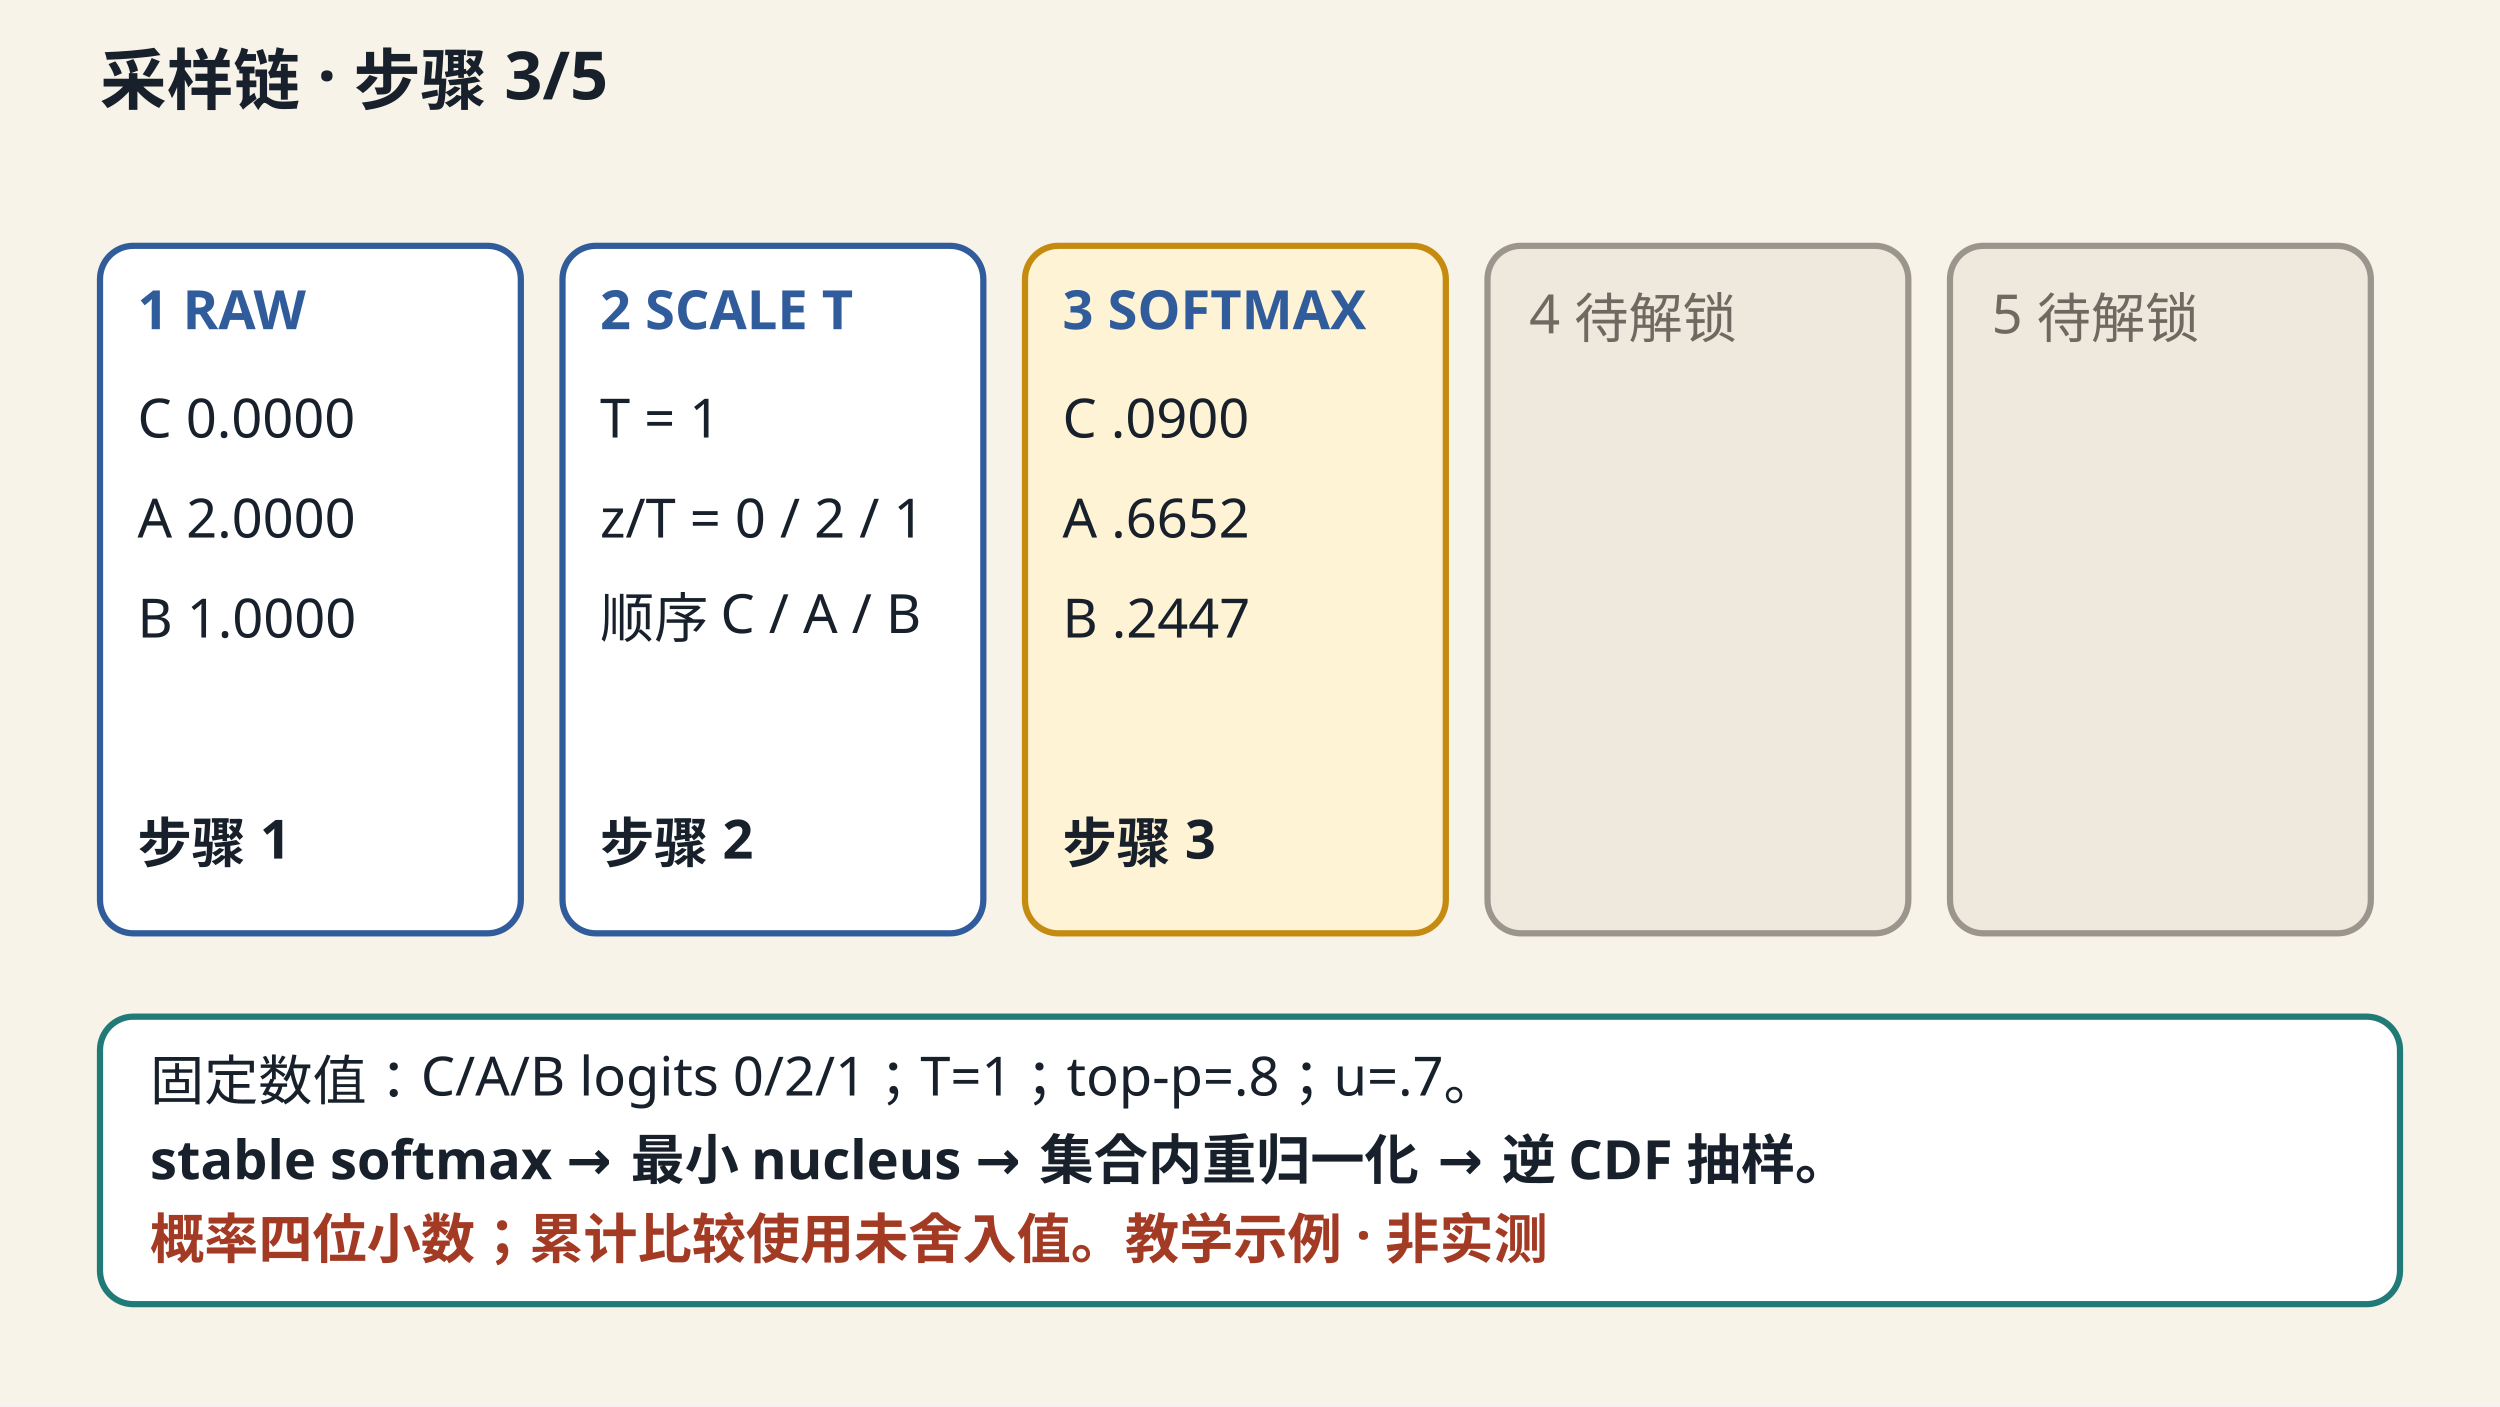
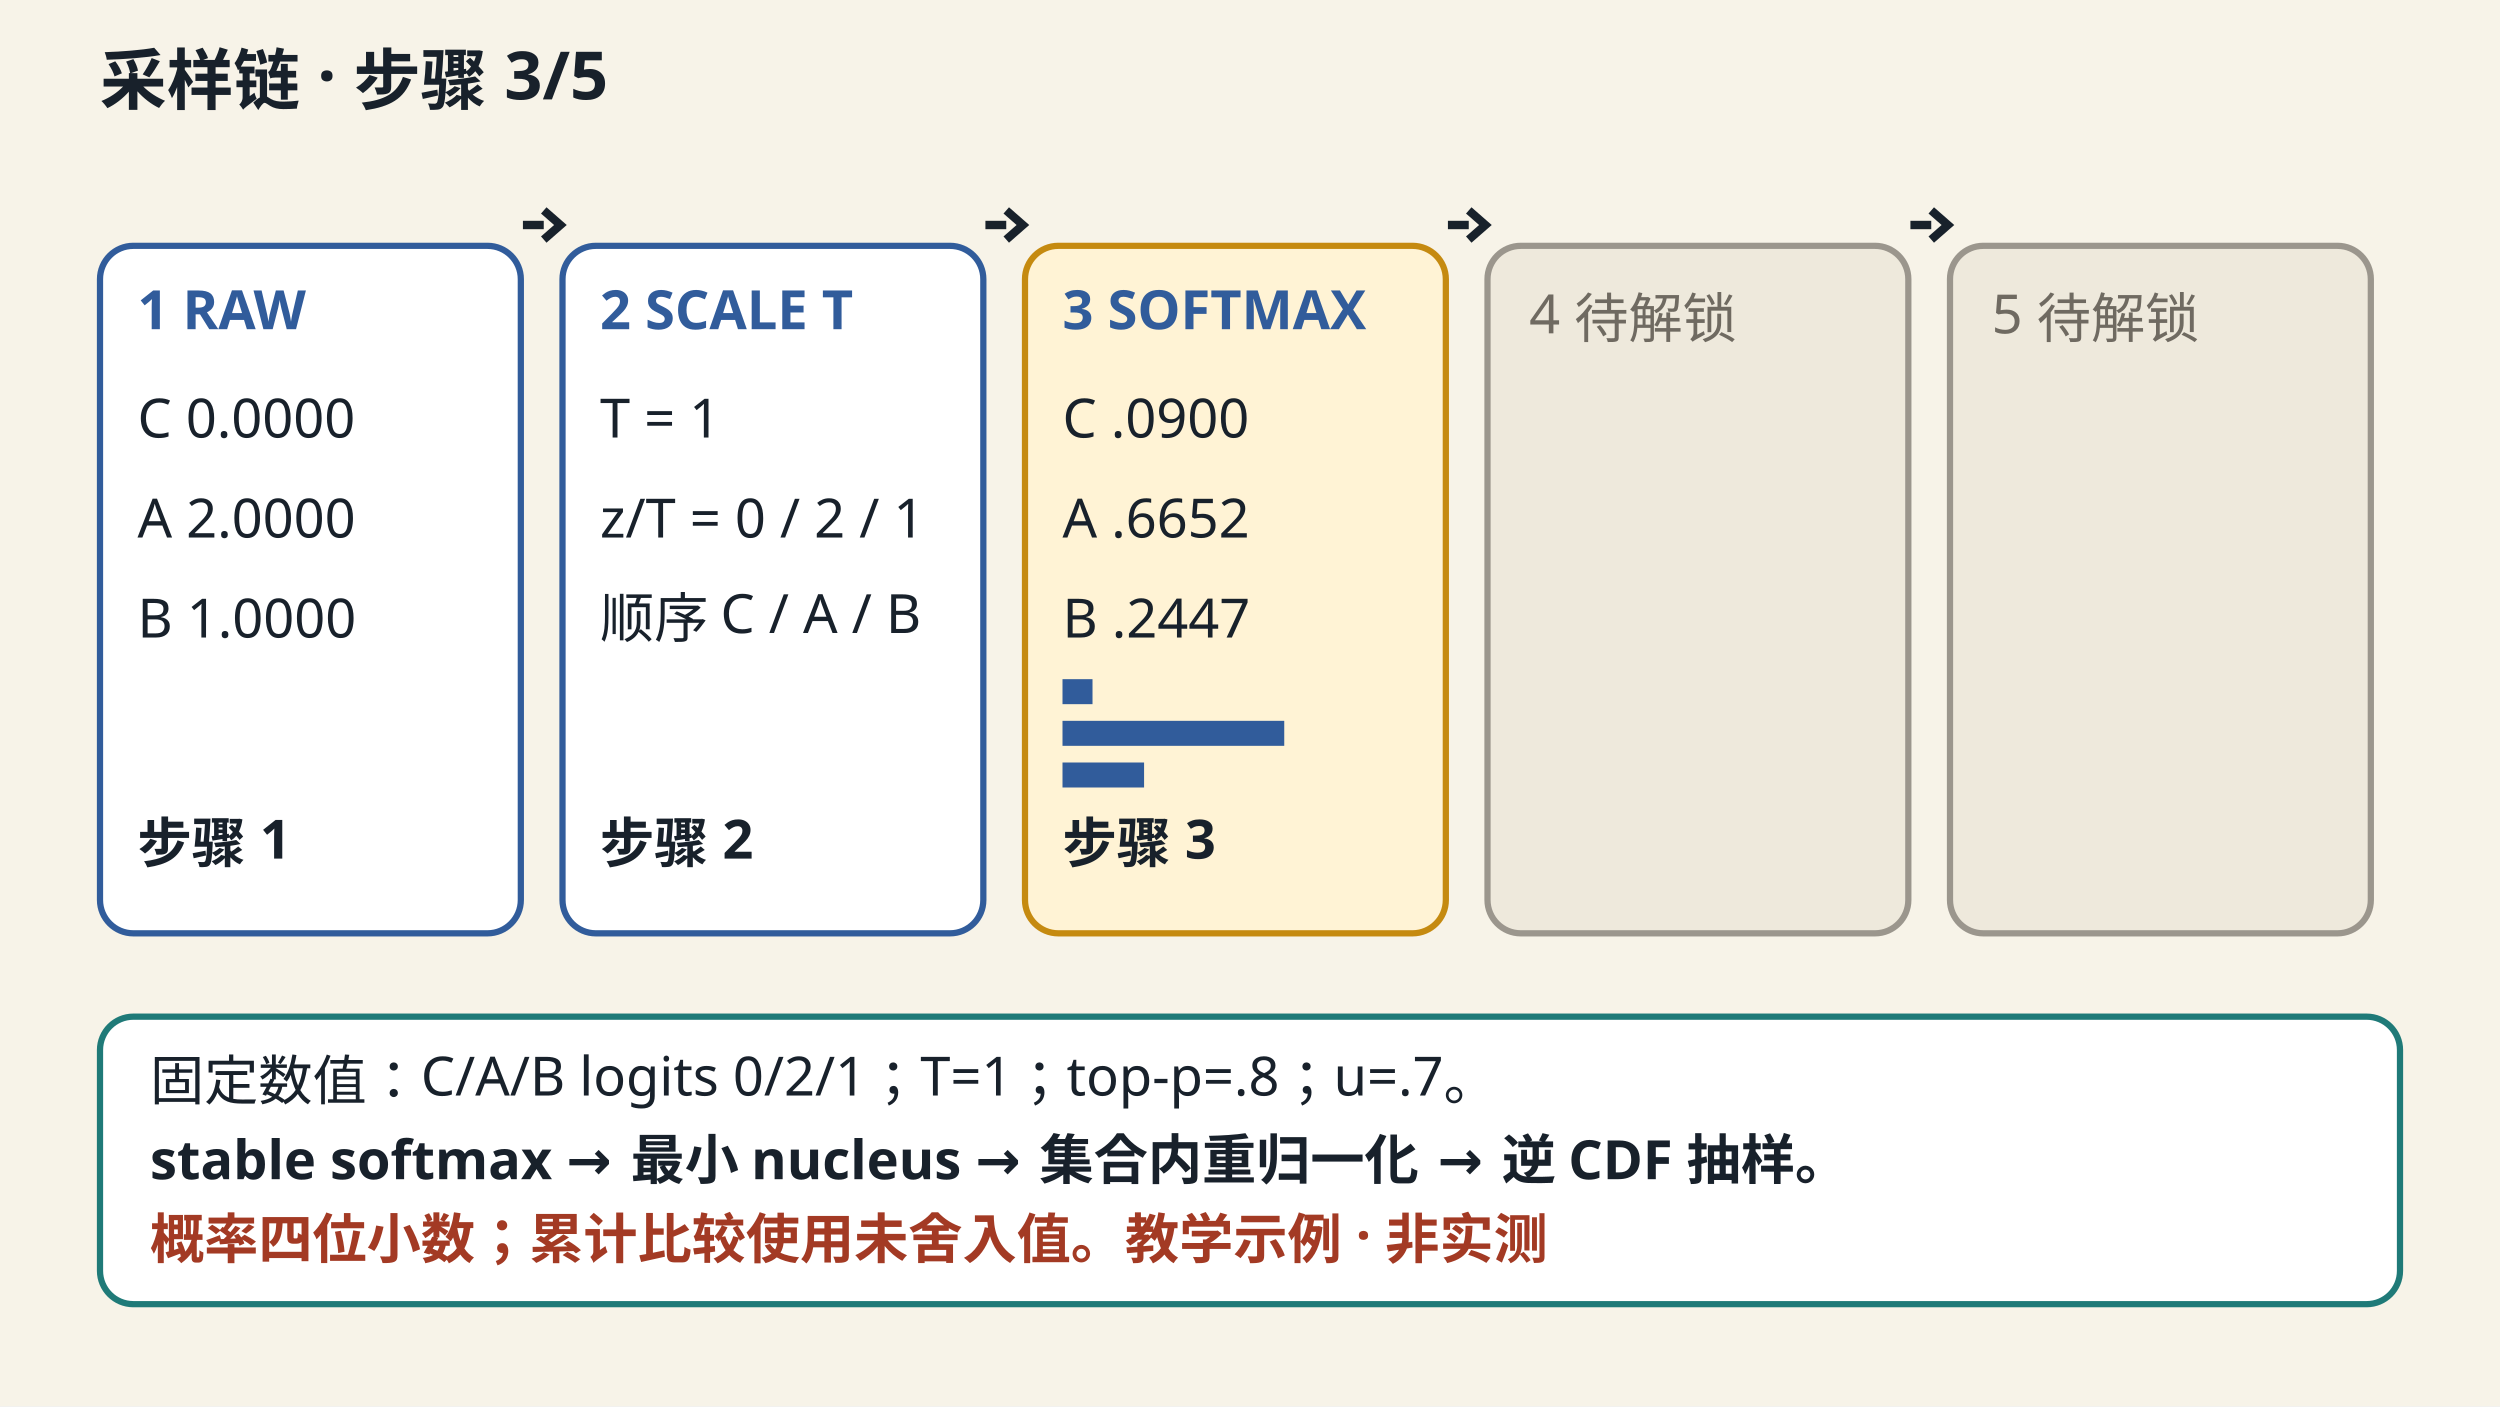
<svg xmlns="http://www.w3.org/2000/svg" width="1200" height="675" viewBox="0 0 1200 675" role="img" aria-labelledby="generation-step-3-title generation-step-3-desc">
  <defs>
    <marker id="arrow" markerWidth="9" markerHeight="9" refX="8" refY="4.5" orient="auto">
      <path d="M0 0 L9 4.5 L0 9 Z" fill="#18212B" />
    </marker>
-     <pattern id="hatch" width="10" height="10" patternUnits="userSpaceOnUse" patternTransform="rotate(45)">
-       <line x1="0" y1="0" x2="0" y2="10" stroke="#A33A24" stroke-width="3" />
-     </pattern>
  </defs>
  <rect x="0" y="0" width="1200" height="675" fill="#F7F3E8" />
  <text x="48" y="50" font-family="Trebuchet MS" font-size="32" font-weight="700" fill="#18212B">采样链 · 步骤 3/5</text>
  <g data-region="phase-raw" data-phase="raw" data-state="active">
    <rect x="48" y="118" width="202" height="330" rx="16" fill="#FFFFFF" stroke="#315C9B" stroke-width="3" data-phase="raw" data-state="active" />
    <text x="66" y="158" font-family="Trebuchet MS" font-size="26" font-weight="700" fill="#315C9B" data-phase="raw" data-state="active">1 RAW</text>
-     <text x="66" y="210" font-family="Trebuchet MS" font-size="26" font-weight="400" fill="#18212B" data-phase="raw" data-state="active">C 0.0000</text>
-     <text x="66" y="258" font-family="Trebuchet MS" font-size="26" font-weight="400" fill="#18212B" data-phase="raw" data-state="active">A 2.0000</text>
-     <text x="66" y="306" font-family="Trebuchet MS" font-size="26" font-weight="400" fill="#18212B" data-phase="raw" data-state="active">B 1.0000</text>
+     <text x="66" y="210" font-family="Trebuchet MS" font-size="26" fill="#18212B" data-phase="raw" data-state="active">C 0.0000</text>
+     <text x="66" y="258" font-family="Trebuchet MS" font-size="26" fill="#18212B" data-phase="raw" data-state="active">A 2.0000</text>
+     <text x="66" y="306" font-family="Trebuchet MS" font-size="26" fill="#18212B" data-phase="raw" data-state="active">B 1.0000</text>
    <text x="66" y="414" font-family="Trebuchet MS" font-size="26" font-weight="700" fill="#18212B" data-phase="raw" data-state="active">步骤 1</text>
  </g>
  <g data-region="phase-temperature" data-phase="temperature" data-state="active">
    <rect x="270" y="118" width="202" height="330" rx="16" fill="#FFFFFF" stroke="#315C9B" stroke-width="3" data-phase="temperature" data-state="active" />
    <text x="288" y="158" font-family="Trebuchet MS" font-size="26" font-weight="700" fill="#315C9B" data-phase="temperature" data-state="active">2 SCALE T</text>
-     <text x="288" y="210" font-family="Trebuchet MS" font-size="26" font-weight="400" fill="#18212B" data-phase="temperature" data-state="active">T = 1</text>
-     <text x="288" y="258" font-family="Trebuchet MS" font-size="26" font-weight="400" fill="#18212B" data-phase="temperature" data-state="active">z/T = 0 / 2 / 1</text>
-     <text x="288" y="306" font-family="Trebuchet MS" font-size="26" font-weight="400" fill="#18212B" data-phase="temperature" data-state="active">顺序 C / A / B</text>
+     <text x="288" y="210" font-family="Trebuchet MS" font-size="26" fill="#18212B" data-phase="temperature" data-state="active">T = 1</text>
+     <text x="288" y="258" font-family="Trebuchet MS" font-size="26" fill="#18212B" data-phase="temperature" data-state="active">z/T = 0 / 2 / 1</text>
+     <text x="288" y="306" font-family="Trebuchet MS" font-size="26" fill="#18212B" data-phase="temperature" data-state="active">顺序 C / A / B</text>
    <text x="288" y="414" font-family="Trebuchet MS" font-size="26" font-weight="700" fill="#18212B" data-phase="temperature" data-state="active">步骤 2</text>
  </g>
  <g data-region="phase-softmax" data-phase="softmax" data-state="active">
    <rect x="492" y="118" width="202" height="330" rx="16" fill="#FFF3D5" stroke="#C58A10" stroke-width="3" data-phase="softmax" data-state="active" />
    <text x="510" y="158" font-family="Trebuchet MS" font-size="26" font-weight="700" fill="#315C9B" data-phase="softmax" data-state="active">3 SOFTMAX</text>
-     <text x="510" y="210" font-family="Trebuchet MS" font-size="26" font-weight="400" fill="#18212B" data-phase="softmax" data-state="active">C .0900</text>
-     <text x="510" y="258" font-family="Trebuchet MS" font-size="26" font-weight="400" fill="#18212B" data-phase="softmax" data-state="active">A .6652</text>
-     <text x="510" y="306" font-family="Trebuchet MS" font-size="26" font-weight="400" fill="#18212B" data-phase="softmax" data-state="active">B .2447</text>
+     <text x="510" y="210" font-family="Trebuchet MS" font-size="26" fill="#18212B" data-phase="softmax" data-state="active">C .0900</text>
+     <text x="510" y="258" font-family="Trebuchet MS" font-size="26" fill="#18212B" data-phase="softmax" data-state="active">A .6652</text>
+     <text x="510" y="306" font-family="Trebuchet MS" font-size="26" fill="#18212B" data-phase="softmax" data-state="active">B .2447</text>
+     <rect data-region="generation-probability" data-token="C" data-value="0.09003057317038046" x="510" y="326" width="14.405" height="12" fill="#315C9B" />
+     <rect data-region="generation-probability" data-token="A" data-value="0.6652409557748218" x="510" y="346" width="106.439" height="12" fill="#315C9B" />
+     <rect data-region="generation-probability" data-token="B" data-value="0.24472847105479764" x="510" y="366" width="39.157" height="12" fill="#315C9B" />
    <text x="510" y="414" font-family="Trebuchet MS" font-size="26" font-weight="700" fill="#18212B" data-phase="softmax" data-state="active">步骤 3</text>
  </g>
  <g data-region="phase-nucleus" data-phase="nucleus" data-state="placeholder">
    <rect x="714" y="118" width="202" height="330" rx="16" fill="#EEE9DC" stroke="#9B968D" stroke-width="3" data-phase="nucleus" data-state="placeholder" />
-     <text x="734" y="160" font-family="Trebuchet MS" font-size="26" font-weight="400" fill="#6F6A61" data-phase="nucleus" data-state="placeholder">4 待解锁</text>
+     <text x="734" y="160" font-family="Trebuchet MS" font-size="26" fill="#6F6A61" data-phase="nucleus" data-state="placeholder">4 待解锁</text>
  </g>
  <g data-region="phase-sample" data-phase="sample" data-state="placeholder">
    <rect x="936" y="118" width="202" height="330" rx="16" fill="#EEE9DC" stroke="#9B968D" stroke-width="3" data-phase="sample" data-state="placeholder" />
-     <text x="956" y="160" font-family="Trebuchet MS" font-size="26" font-weight="400" fill="#6F6A61" data-phase="sample" data-state="placeholder">5 待解锁</text>
+     <text x="956" y="160" font-family="Trebuchet MS" font-size="26" fill="#6F6A61" data-phase="sample" data-state="placeholder">5 待解锁</text>
  </g>
+   <path d="M251 108 H261 M261 101 L269 108 L261 115" fill="none" stroke="#18212B" stroke-width="4" />
+   <path d="M473 108 H483 M483 101 L491 108 L483 115" fill="none" stroke="#18212B" stroke-width="4" />
+   <path d="M695 108 H705 M705 101 L713 108 L705 115" fill="none" stroke="#18212B" stroke-width="4" />
+   <path d="M917 108 H927 M927 101 L935 108 L927 115" fill="none" stroke="#18212B" stroke-width="4" />
  <rect x="48" y="488" width="1104" height="138" rx="16" fill="#FFFFFF" stroke="#1F7A78" stroke-width="3" />
-   <text x="72" y="528" font-family="Trebuchet MS" font-size="26" font-weight="400" fill="#18212B">固定数值：C/A/B logits 0/2/1；T=1；top-p=.8；u=.7。</text>
+   <text x="72" y="528" font-family="Trebuchet MS" font-size="26" fill="#18212B">固定数值：C/A/B logits 0/2/1；T=1；top-p=.8；u=.7。</text>
  <text x="72" y="566" font-family="Trebuchet MS" font-size="26" font-weight="700" fill="#18212B">stable softmax → 最小 nucleus → 集合内重归一化 → 逆 CDF 抽样。</text>
  <text x="72" y="604" font-family="Trebuchet MS" font-size="26" font-weight="700" fill="#A33A24">概率四位小数；累计比较使用未舍入值。教学示例 · 非实测</text>
</svg>
